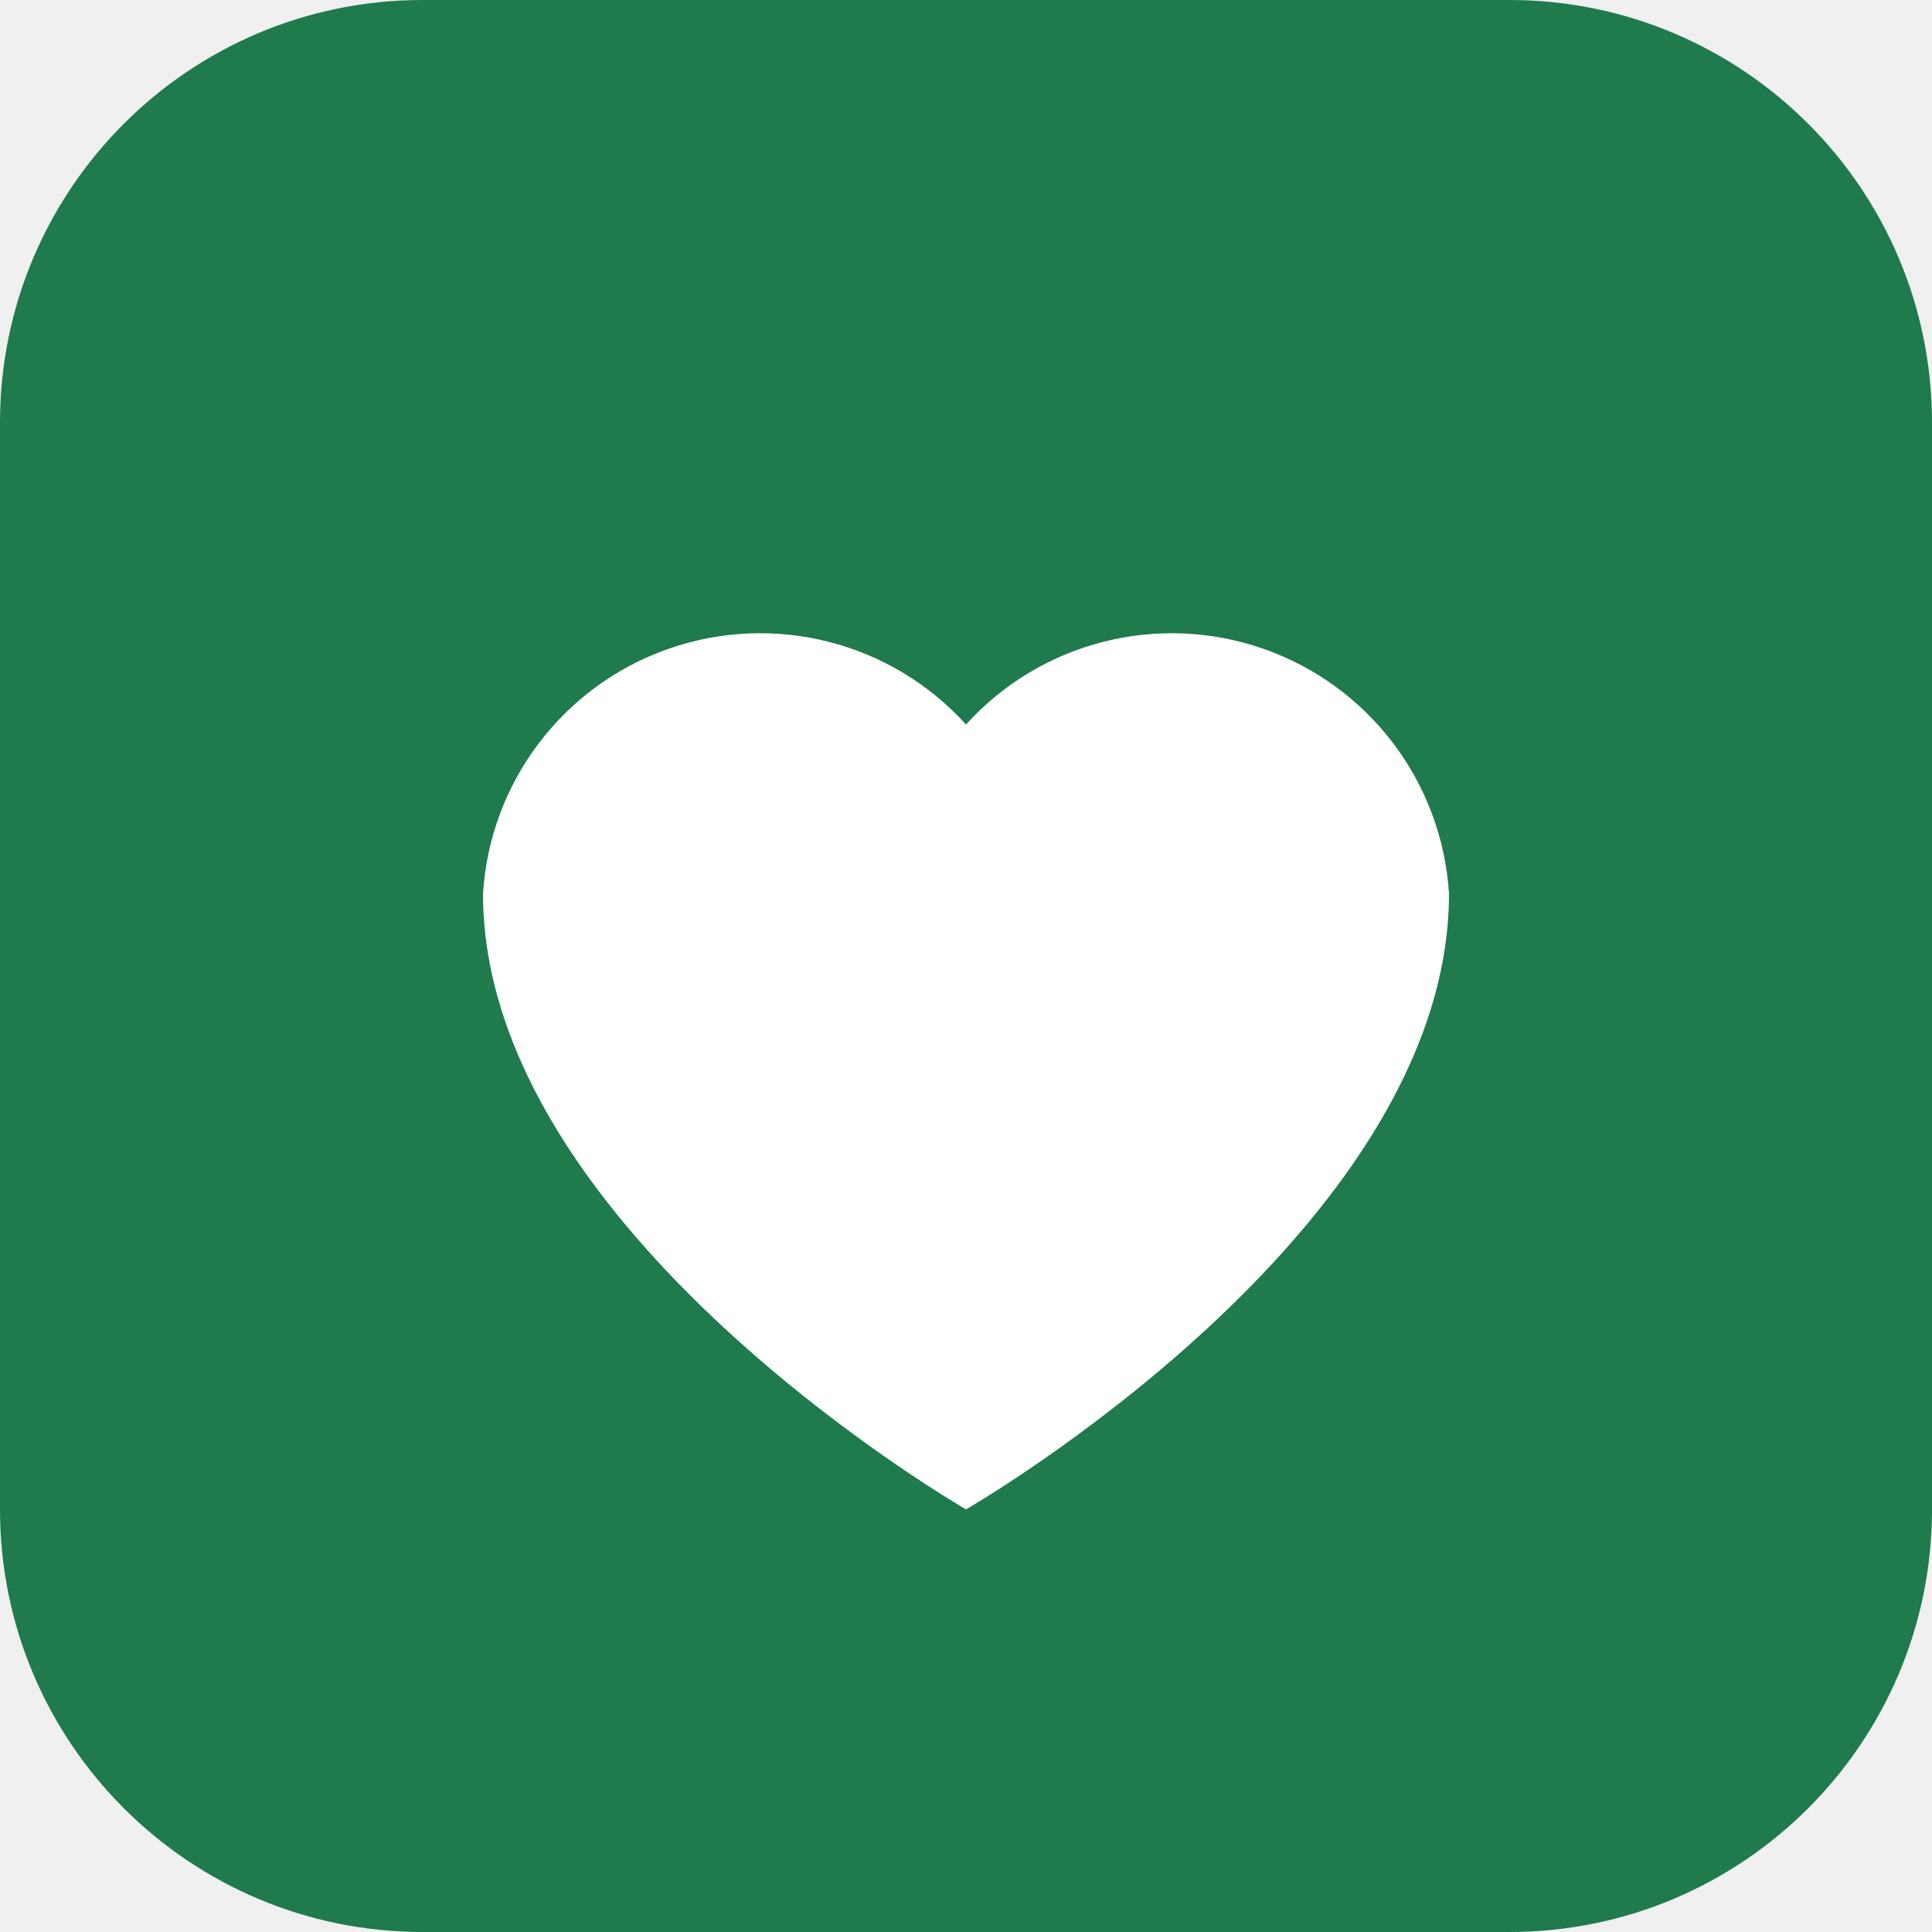
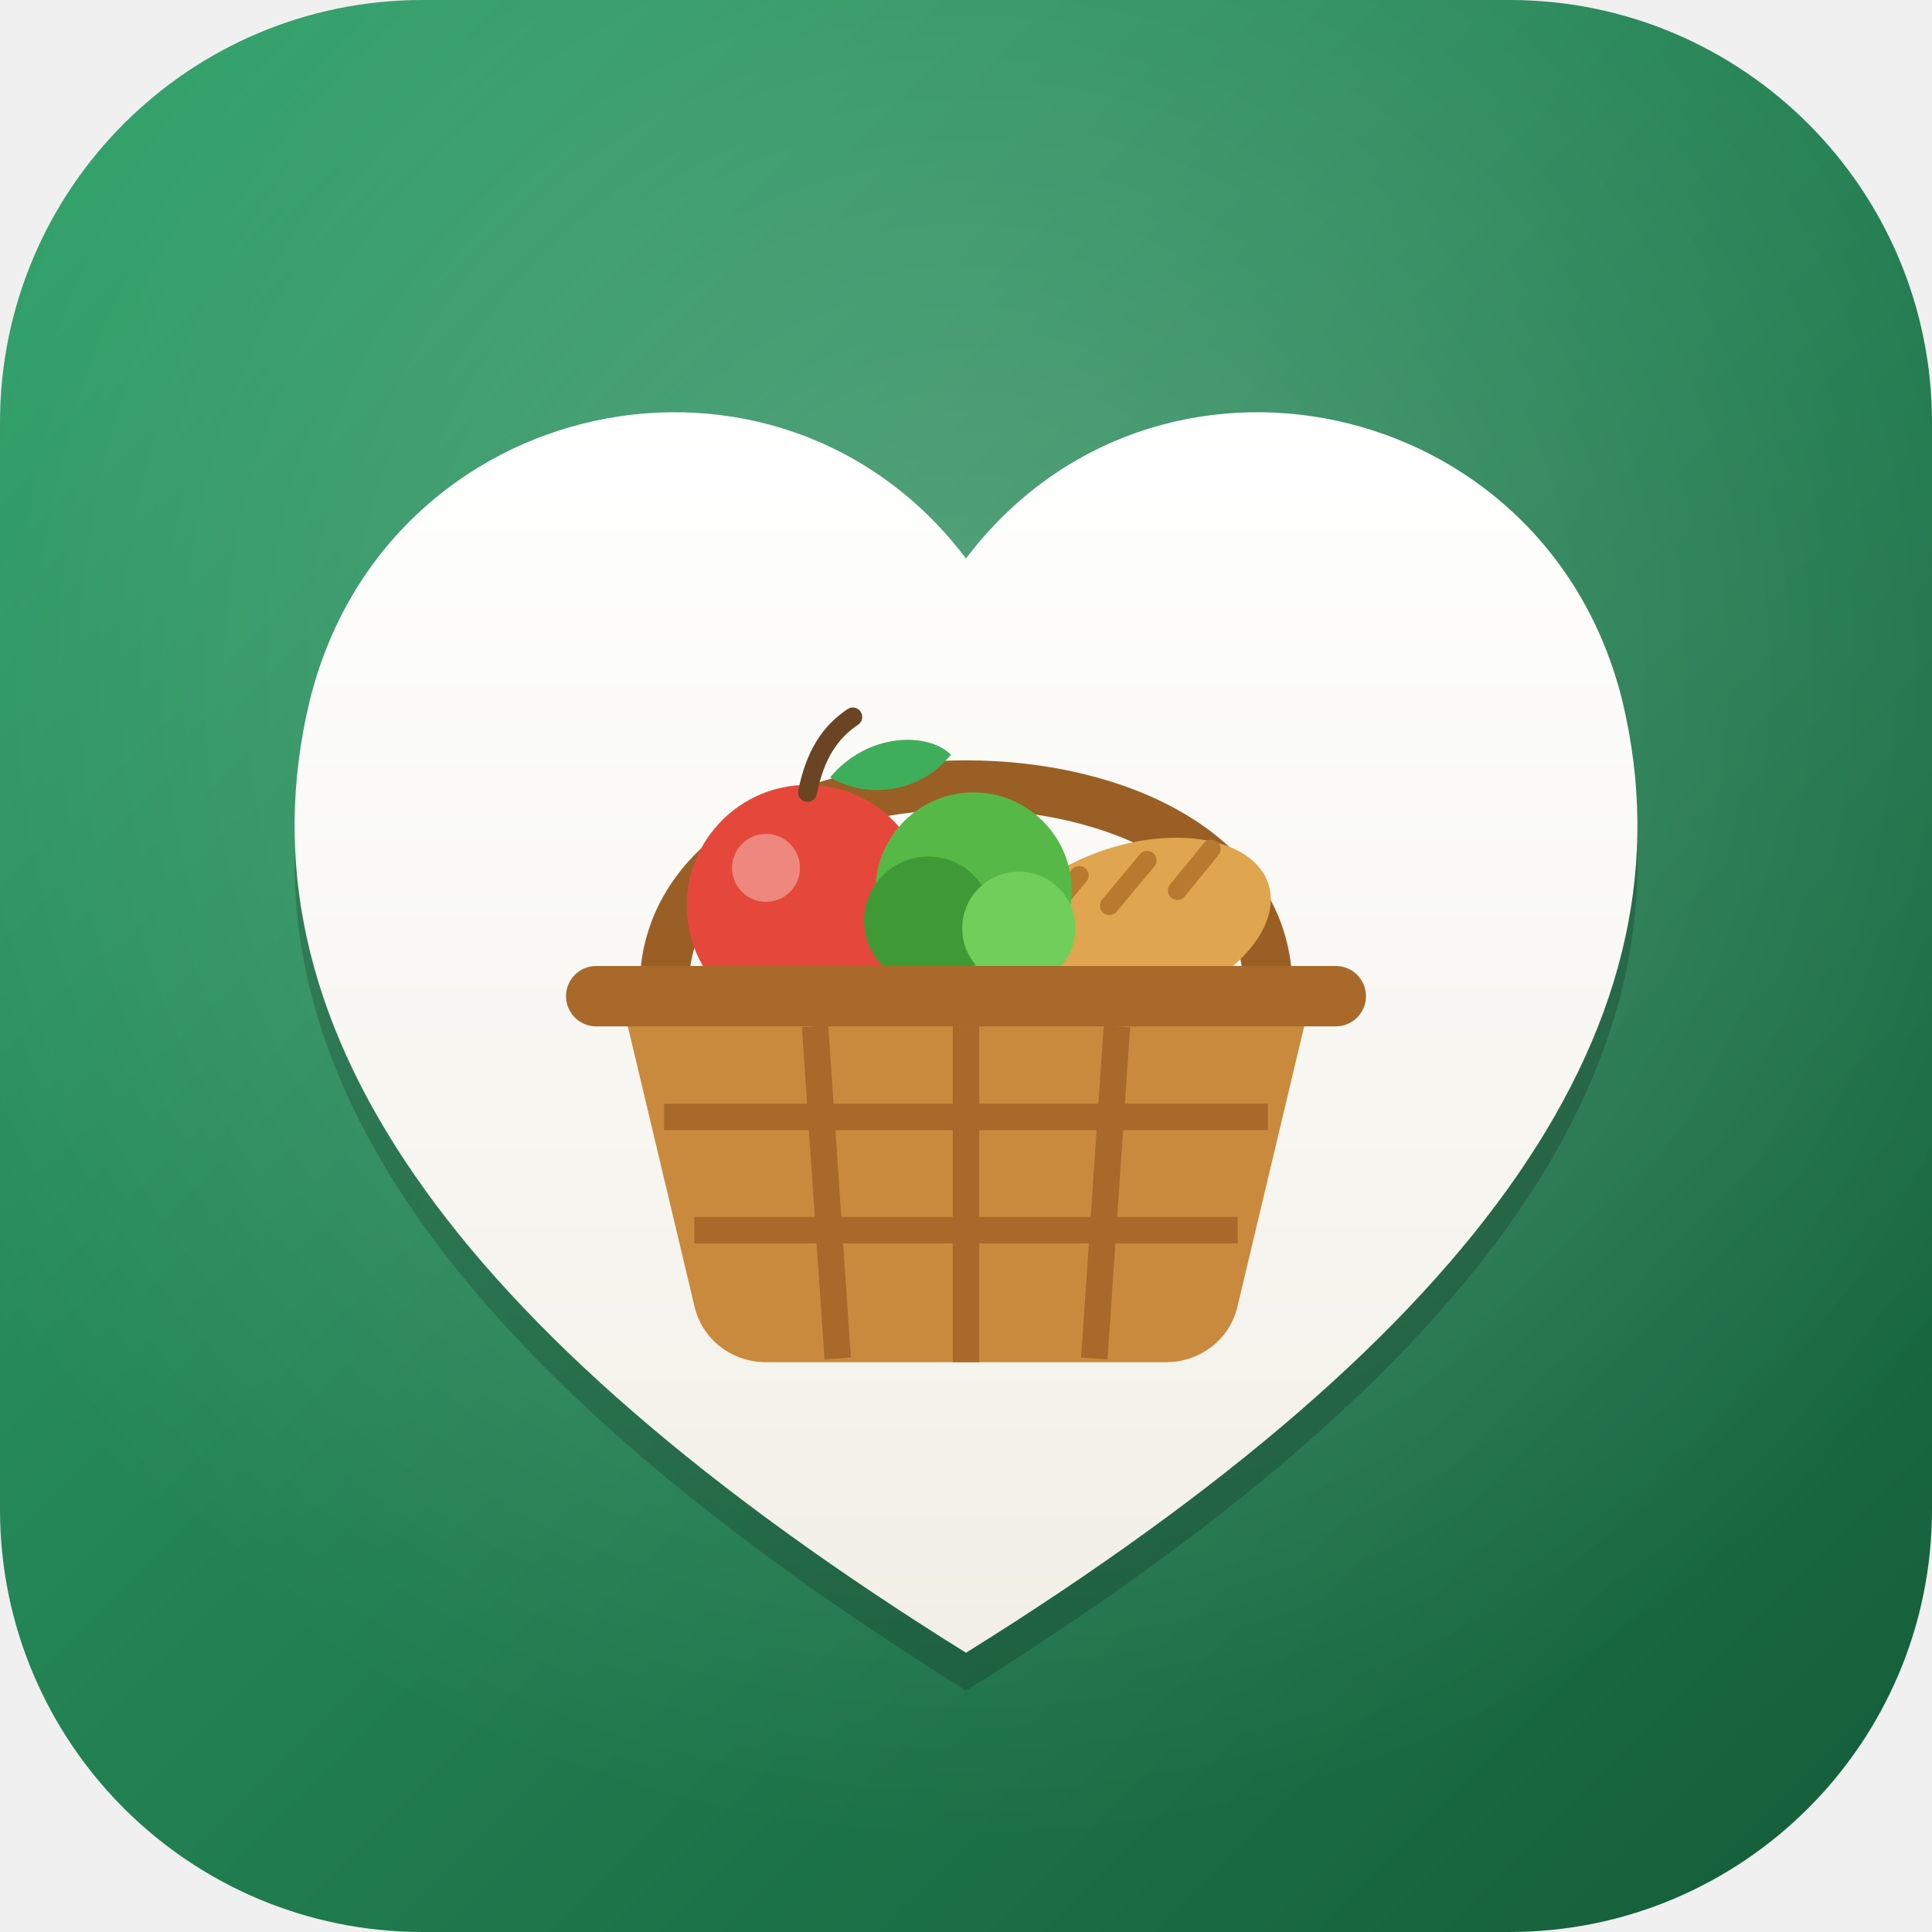
- <svg xmlns="http://www.w3.org/2000/svg" viewBox="0 0 32 32">
-   <rect width="32" height="32" rx="7" fill="#1f7a4d" />
-   <path d="M16 25s-8-4.6-8-10.2A4.6 4.6 0 0 1 16 12a4.6 4.6 0 0 1 8 2.8C24 20.4 16 25 16 25z" fill="#fff" />
+ <svg xmlns="http://www.w3.org/2000/svg" viewBox="0 0 512 512">
+   <defs>
+     <linearGradient id="bg" x1="0" y1="0" x2="1" y2="1">
+       <stop offset="0" stop-color="#2fa36a" />
+       <stop offset="1" stop-color="#145c39" />
+     </linearGradient>
+     <linearGradient id="h" x1="0" y1="0" x2="0" y2="1">
+       <stop offset="0" stop-color="#ffffff" />
+       <stop offset="1" stop-color="#f1efe6" />
+     </linearGradient>
+     <radialGradient id="glow" cx=".5" cy=".35" r=".6">
+       <stop offset="0" stop-color="#fff" stop-opacity=".22" />
+       <stop offset="1" stop-color="#fff" stop-opacity="0" />
+     </radialGradient>
+   </defs>
+   <rect width="512" height="512" rx="112" fill="url(#bg)" />
+   <rect width="512" height="512" rx="112" fill="url(#glow)" />
+   <g transform="translate(256 262) scale(1) translate(-256 -262)">
+     <path d="M256 438C118 352 62 270 82 186 102 104 206 82 256 148 306 82 410 104 430 186 450 270 394 352 256 438Z" fill="#000" opacity=".18" transform="translate(0 10)" />
+     <path d="M256 438C118 352 62 270 82 186 102 104 206 82 256 148 306 82 410 104 430 186 450 270 394 352 256 438Z" fill="url(#h)" />
+     <path d="M176 262C176 190 336 190 336 262" fill="none" stroke="#9a5f24" stroke-width="13" stroke-linecap="round" />
+     <ellipse cx="300" cy="246" rx="38" ry="22" fill="#e0a54f" transform="rotate(-18 300 246)" />
+     <path d="M276 244l10-12M294 240l10-12M312 236l9-11" stroke="#b77a2f" stroke-width="5" stroke-linecap="round" />
+     <circle cx="214" cy="240" r="32" fill="#e5483b" />
+     <circle cx="203" cy="230" r="9" fill="#fff" opacity=".35" />
+     <path d="M214 210c2-10 6-16 12-20" stroke="#6b4423" stroke-width="5" fill="none" stroke-linecap="round" />
+     <path d="M220 206c10-12 26-12 32-6-8 10-22 12-32 6Z" fill="#3fae5a" />
+     <circle cx="258" cy="236" r="26" fill="#56b947" />
+     <circle cx="246" cy="244" r="17" fill="#3e9a35" />
+     <circle cx="270" cy="246" r="15" fill="#6fcf5a" />
+     <path d="M164 262h184l-20 84c-2 9-10 15-19 15H203c-9 0-17-6-19-15Z" fill="#c98a3d" />
+     <path d="M158 256h196a8 8 0 0 1 0 16H158a8 8 0 0 1 0-16Z" fill="#a8692a" />
+     <path d="M176 296h160M184 326h144" stroke="#a8692a" stroke-width="7" />
+     <path d="M216 272l6 88M256 272v89M296 272l-6 88" stroke="#a8692a" stroke-width="7" />
+   </g>
</svg>
